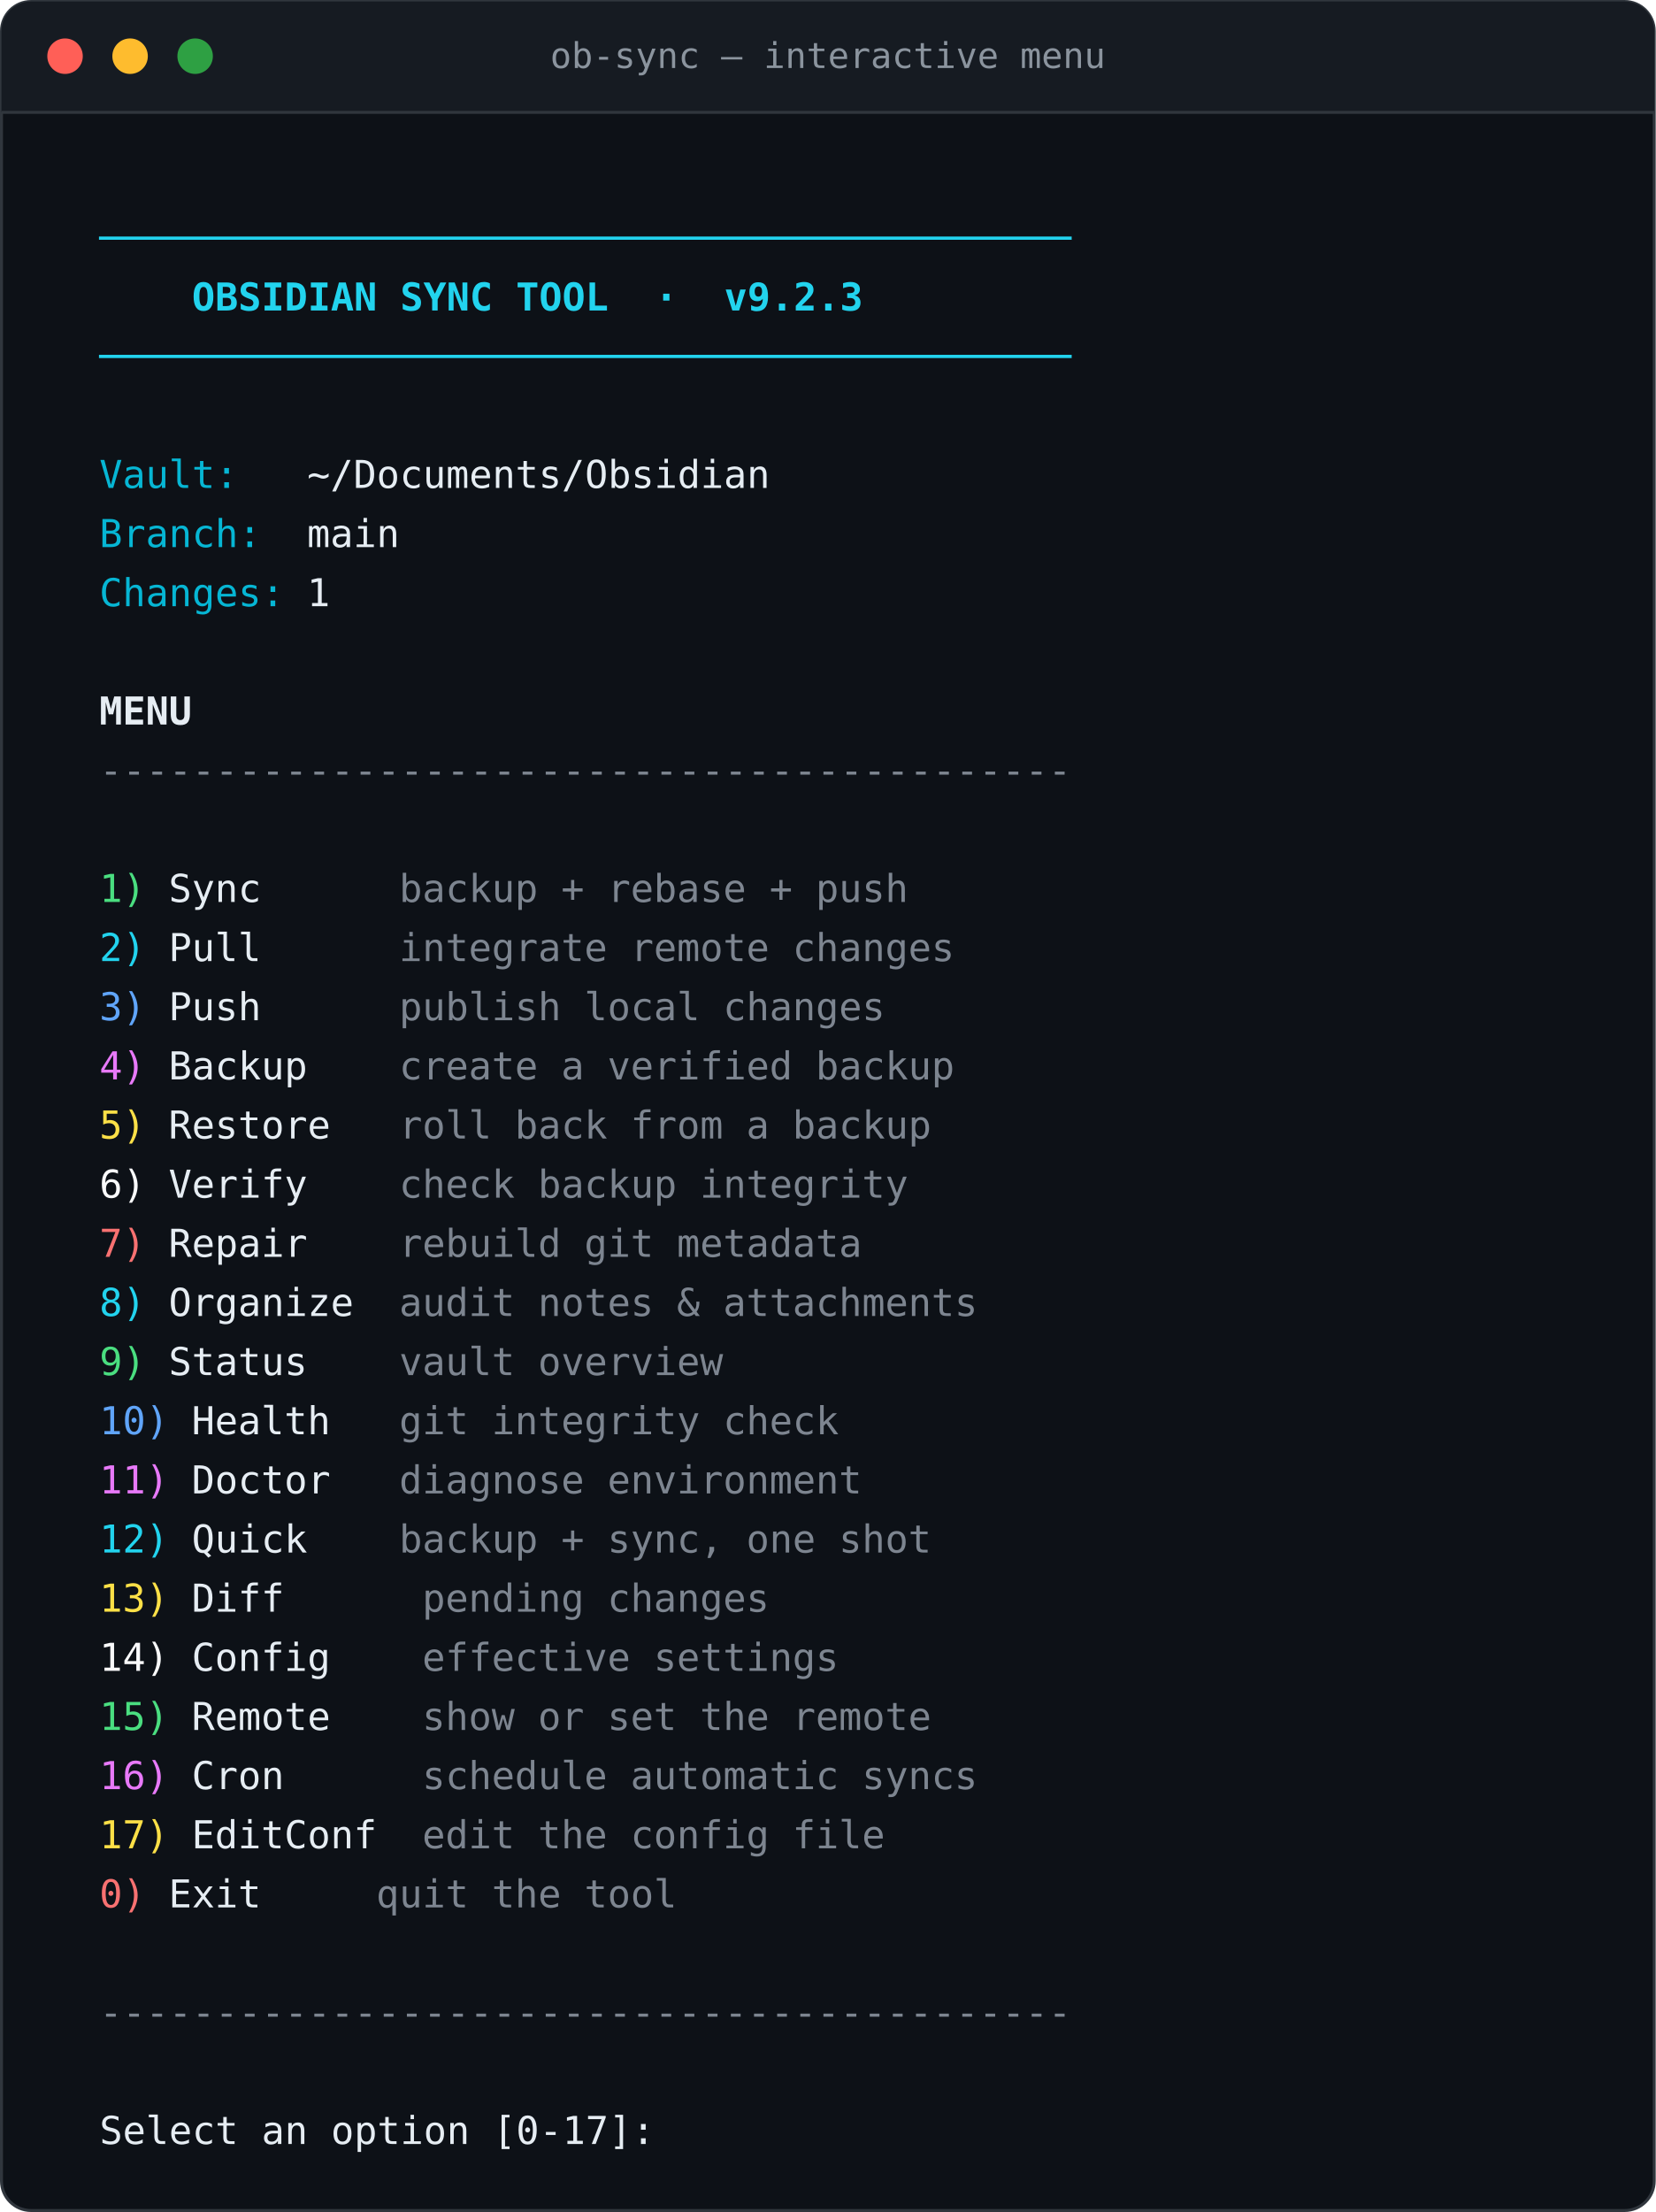
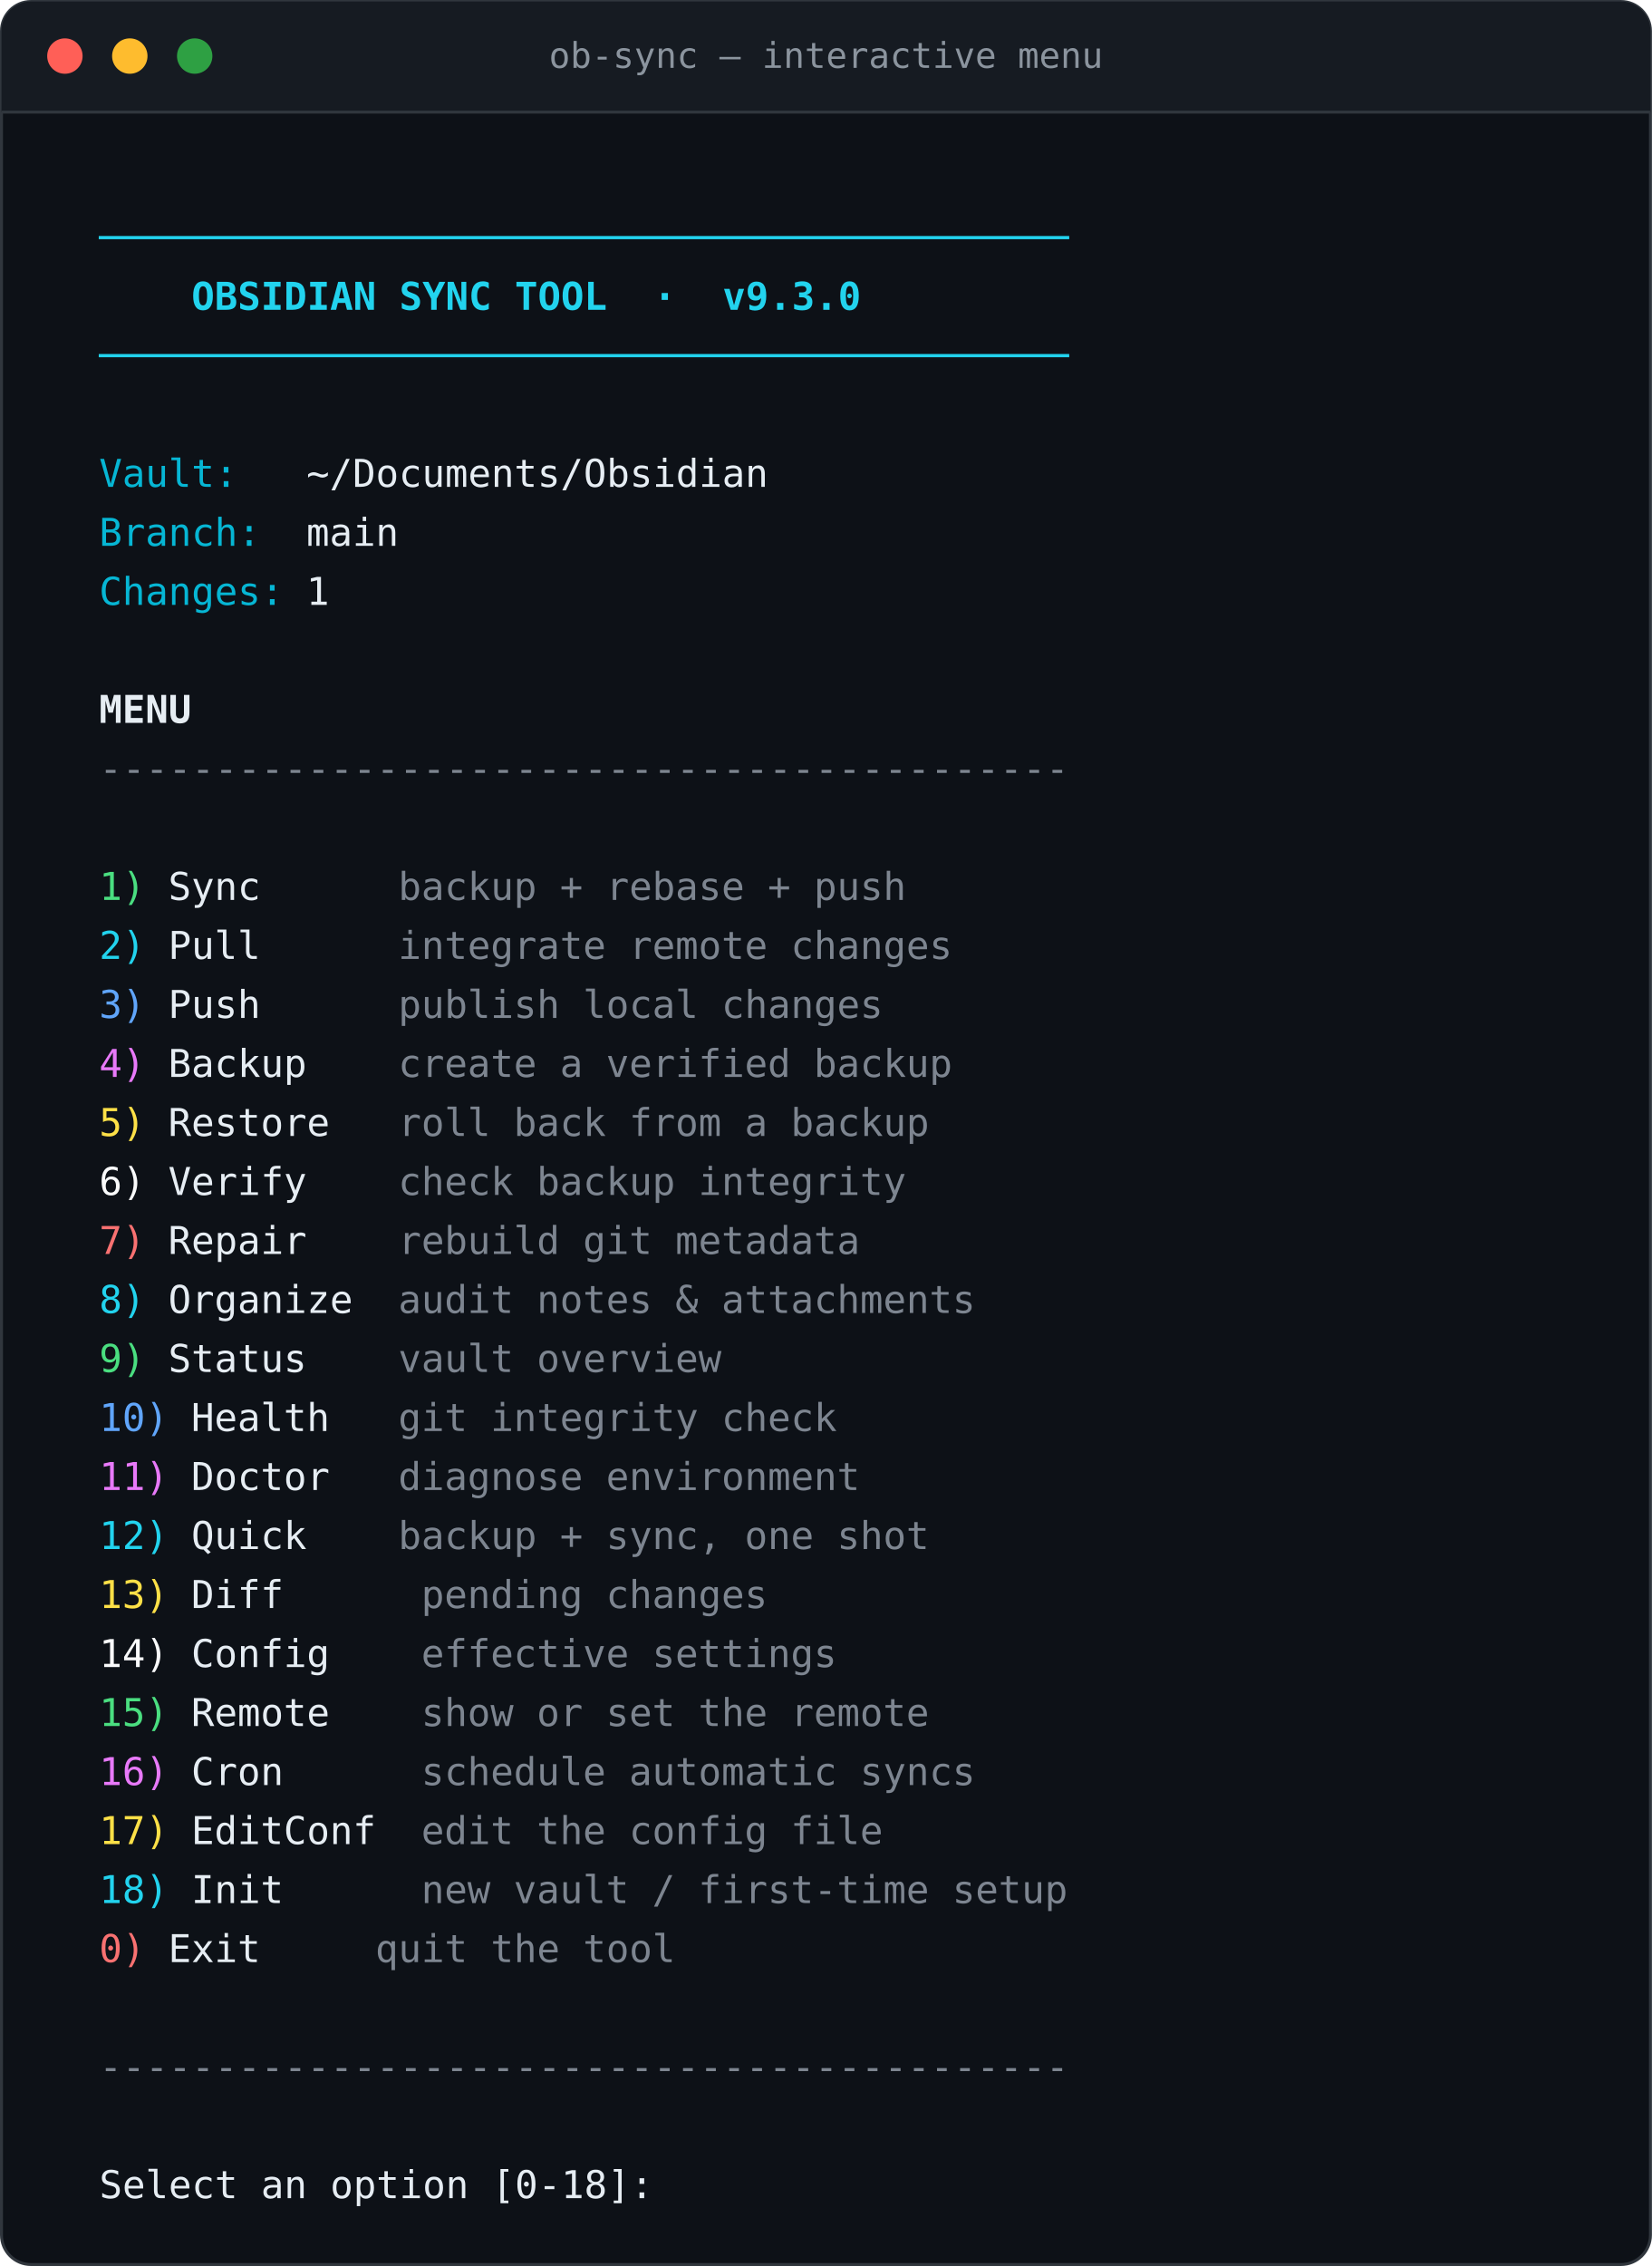
- <svg xmlns="http://www.w3.org/2000/svg" width="560" height="748" viewBox="0 0 560 748" font-family="ui-monospace, 'SFMono-Regular', 'JetBrains Mono', Menlo, Consolas, monospace" font-size="13">
-   <rect x="0.5" y="0.5" width="559" height="747" rx="10" fill="#0d1117" stroke="#30363d" />
+ <svg xmlns="http://www.w3.org/2000/svg" width="560" height="768" viewBox="0 0 560 768" font-family="ui-monospace, 'SFMono-Regular', 'JetBrains Mono', Menlo, Consolas, monospace" font-size="13">
+   <rect x="0.5" y="0.5" width="559" height="767" rx="10" fill="#0d1117" stroke="#30363d" />
  <path d="M0.5,10.5 a10,10 0 0 1 10,-10 h539 a10,10 0 0 1 10,10 v27.5 h-559 z" fill="#161b22" />
  <line x1="0.5" y1="38" x2="559.5" y2="38" stroke="#30363d" />
  <circle cx="22" cy="19.0" r="6" fill="#ff5f57" />
  <circle cx="44" cy="19.0" r="6" fill="#febc2e" />
  <circle cx="66" cy="19.0" r="6" fill="#2ea043" />
  <text x="280.0" y="23.0" text-anchor="middle" fill="#8b949e" font-size="12">ob-sync — interactive menu</text>
  <text x="18.0" y="85" fill="#e6edf3" font-weight="400" xml:space="preserve">  </text>
  <text x="33.6" y="85" fill="#22d3ee" font-weight="600" xml:space="preserve">──────────────────────────────────────────</text>
  <text x="18.0" y="105" fill="#e6edf3" font-weight="400" xml:space="preserve">  </text>
-   <text x="33.6" y="105" fill="#22d3ee" font-weight="600" xml:space="preserve">    OBSIDIAN SYNC TOOL  ·  v9.2.3</text>
+   <text x="33.6" y="105" fill="#22d3ee" font-weight="600" xml:space="preserve">    OBSIDIAN SYNC TOOL  ·  v9.3.0</text>
  <text x="18.0" y="125" fill="#e6edf3" font-weight="400" xml:space="preserve">  </text>
  <text x="33.6" y="125" fill="#22d3ee" font-weight="600" xml:space="preserve">──────────────────────────────────────────</text>
  <text x="18.0" y="165" fill="#e6edf3" font-weight="400" xml:space="preserve">  </text>
  <text x="33.6" y="165" fill="#06b6d4" font-weight="400" xml:space="preserve">Vault:</text>
  <text x="80.4" y="165" fill="#e6edf3" font-weight="400" xml:space="preserve">   ~/Documents/Obsidian</text>
  <text x="18.0" y="185" fill="#e6edf3" font-weight="400" xml:space="preserve">  </text>
  <text x="33.6" y="185" fill="#06b6d4" font-weight="400" xml:space="preserve">Branch:</text>
  <text x="88.2" y="185" fill="#e6edf3" font-weight="400" xml:space="preserve">  main</text>
  <text x="18.0" y="205" fill="#e6edf3" font-weight="400" xml:space="preserve">  </text>
  <text x="33.6" y="205" fill="#06b6d4" font-weight="400" xml:space="preserve">Changes:</text>
  <text x="96.0" y="205" fill="#e6edf3" font-weight="400" xml:space="preserve"> 1</text>
  <text x="18.0" y="245" fill="#e6edf3" font-weight="400" xml:space="preserve">  </text>
  <text x="33.6" y="245" fill="#e6edf3" font-weight="600" xml:space="preserve">MENU</text>
  <text x="18.0" y="265" fill="#e6edf3" font-weight="400" xml:space="preserve">  </text>
  <text x="33.6" y="265" fill="#7d8590" font-weight="400" xml:space="preserve">------------------------------------------</text>
  <text x="18.0" y="305" fill="#e6edf3" font-weight="400" xml:space="preserve">  </text>
  <text x="33.6" y="305" fill="#4ade80" font-weight="400" xml:space="preserve">1)</text>
  <text x="49.2" y="305" fill="#e6edf3" font-weight="400" xml:space="preserve"> Sync      </text>
  <text x="135.0" y="305" fill="#7d8590" font-weight="400" xml:space="preserve">backup + rebase + push</text>
  <text x="18.0" y="325" fill="#e6edf3" font-weight="400" xml:space="preserve">  </text>
  <text x="33.6" y="325" fill="#22d3ee" font-weight="400" xml:space="preserve">2)</text>
  <text x="49.2" y="325" fill="#e6edf3" font-weight="400" xml:space="preserve"> Pull      </text>
  <text x="135.0" y="325" fill="#7d8590" font-weight="400" xml:space="preserve">integrate remote changes</text>
  <text x="18.0" y="345" fill="#e6edf3" font-weight="400" xml:space="preserve">  </text>
  <text x="33.6" y="345" fill="#60a5fa" font-weight="400" xml:space="preserve">3)</text>
  <text x="49.2" y="345" fill="#e6edf3" font-weight="400" xml:space="preserve"> Push      </text>
  <text x="135.0" y="345" fill="#7d8590" font-weight="400" xml:space="preserve">publish local changes</text>
  <text x="18.0" y="365" fill="#e6edf3" font-weight="400" xml:space="preserve">  </text>
  <text x="33.6" y="365" fill="#e879f9" font-weight="400" xml:space="preserve">4)</text>
  <text x="49.2" y="365" fill="#e6edf3" font-weight="400" xml:space="preserve"> Backup    </text>
  <text x="135.0" y="365" fill="#7d8590" font-weight="400" xml:space="preserve">create a verified backup</text>
  <text x="18.0" y="385" fill="#e6edf3" font-weight="400" xml:space="preserve">  </text>
  <text x="33.6" y="385" fill="#fde047" font-weight="400" xml:space="preserve">5)</text>
  <text x="49.2" y="385" fill="#e6edf3" font-weight="400" xml:space="preserve"> Restore   </text>
  <text x="135.0" y="385" fill="#7d8590" font-weight="400" xml:space="preserve">roll back from a backup</text>
  <text x="18.0" y="405" fill="#e6edf3" font-weight="400" xml:space="preserve">  </text>
  <text x="33.6" y="405" fill="#f9fafb" font-weight="400" xml:space="preserve">6)</text>
  <text x="49.2" y="405" fill="#e6edf3" font-weight="400" xml:space="preserve"> Verify    </text>
  <text x="135.0" y="405" fill="#7d8590" font-weight="400" xml:space="preserve">check backup integrity</text>
  <text x="18.0" y="425" fill="#e6edf3" font-weight="400" xml:space="preserve">  </text>
  <text x="33.6" y="425" fill="#f87171" font-weight="400" xml:space="preserve">7)</text>
  <text x="49.2" y="425" fill="#e6edf3" font-weight="400" xml:space="preserve"> Repair    </text>
  <text x="135.0" y="425" fill="#7d8590" font-weight="400" xml:space="preserve">rebuild git metadata</text>
  <text x="18.0" y="445" fill="#e6edf3" font-weight="400" xml:space="preserve">  </text>
  <text x="33.6" y="445" fill="#22d3ee" font-weight="400" xml:space="preserve">8)</text>
  <text x="49.2" y="445" fill="#e6edf3" font-weight="400" xml:space="preserve"> Organize  </text>
  <text x="135.0" y="445" fill="#7d8590" font-weight="400" xml:space="preserve">audit notes &amp; attachments</text>
  <text x="18.0" y="465" fill="#e6edf3" font-weight="400" xml:space="preserve">  </text>
  <text x="33.6" y="465" fill="#4ade80" font-weight="400" xml:space="preserve">9)</text>
  <text x="49.2" y="465" fill="#e6edf3" font-weight="400" xml:space="preserve"> Status    </text>
  <text x="135.0" y="465" fill="#7d8590" font-weight="400" xml:space="preserve">vault overview</text>
  <text x="18.0" y="485" fill="#e6edf3" font-weight="400" xml:space="preserve">  </text>
  <text x="33.6" y="485" fill="#60a5fa" font-weight="400" xml:space="preserve">10)</text>
  <text x="57.0" y="485" fill="#e6edf3" font-weight="400" xml:space="preserve"> Health   </text>
  <text x="135.0" y="485" fill="#7d8590" font-weight="400" xml:space="preserve">git integrity check</text>
  <text x="18.0" y="505" fill="#e6edf3" font-weight="400" xml:space="preserve">  </text>
  <text x="33.6" y="505" fill="#e879f9" font-weight="400" xml:space="preserve">11)</text>
  <text x="57.0" y="505" fill="#e6edf3" font-weight="400" xml:space="preserve"> Doctor   </text>
  <text x="135.0" y="505" fill="#7d8590" font-weight="400" xml:space="preserve">diagnose environment</text>
  <text x="18.0" y="525" fill="#e6edf3" font-weight="400" xml:space="preserve">  </text>
  <text x="33.6" y="525" fill="#22d3ee" font-weight="400" xml:space="preserve">12)</text>
  <text x="57.0" y="525" fill="#e6edf3" font-weight="400" xml:space="preserve"> Quick    </text>
  <text x="135.0" y="525" fill="#7d8590" font-weight="400" xml:space="preserve">backup + sync, one shot</text>
  <text x="18.0" y="545" fill="#e6edf3" font-weight="400" xml:space="preserve">  </text>
  <text x="33.6" y="545" fill="#fde047" font-weight="400" xml:space="preserve">13)</text>
  <text x="57.0" y="545" fill="#e6edf3" font-weight="400" xml:space="preserve"> Diff      </text>
  <text x="142.8" y="545" fill="#7d8590" font-weight="400" xml:space="preserve">pending changes</text>
  <text x="18.0" y="565" fill="#e6edf3" font-weight="400" xml:space="preserve">  </text>
  <text x="33.6" y="565" fill="#f9fafb" font-weight="400" xml:space="preserve">14)</text>
  <text x="57.0" y="565" fill="#e6edf3" font-weight="400" xml:space="preserve"> Config    </text>
  <text x="142.8" y="565" fill="#7d8590" font-weight="400" xml:space="preserve">effective settings</text>
  <text x="18.0" y="585" fill="#e6edf3" font-weight="400" xml:space="preserve">  </text>
  <text x="33.6" y="585" fill="#4ade80" font-weight="400" xml:space="preserve">15)</text>
  <text x="57.0" y="585" fill="#e6edf3" font-weight="400" xml:space="preserve"> Remote    </text>
  <text x="142.8" y="585" fill="#7d8590" font-weight="400" xml:space="preserve">show or set the remote</text>
  <text x="18.0" y="605" fill="#e6edf3" font-weight="400" xml:space="preserve">  </text>
  <text x="33.6" y="605" fill="#e879f9" font-weight="400" xml:space="preserve">16)</text>
  <text x="57.0" y="605" fill="#e6edf3" font-weight="400" xml:space="preserve"> Cron      </text>
  <text x="142.8" y="605" fill="#7d8590" font-weight="400" xml:space="preserve">schedule automatic syncs</text>
  <text x="18.0" y="625" fill="#e6edf3" font-weight="400" xml:space="preserve">  </text>
  <text x="33.6" y="625" fill="#fde047" font-weight="400" xml:space="preserve">17)</text>
  <text x="57.0" y="625" fill="#e6edf3" font-weight="400" xml:space="preserve"> EditConf  </text>
  <text x="142.8" y="625" fill="#7d8590" font-weight="400" xml:space="preserve">edit the config file</text>
  <text x="18.0" y="645" fill="#e6edf3" font-weight="400" xml:space="preserve">  </text>
-   <text x="33.6" y="645" fill="#f87171" font-weight="400" xml:space="preserve">0)</text>
-   <text x="49.2" y="645" fill="#e6edf3" font-weight="400" xml:space="preserve"> Exit     </text>
-   <text x="127.2" y="645" fill="#7d8590" font-weight="400" xml:space="preserve">quit the tool</text>
-   <text x="18.0" y="685" fill="#e6edf3" font-weight="400" xml:space="preserve">  </text>
-   <text x="33.6" y="685" fill="#7d8590" font-weight="400" xml:space="preserve">------------------------------------------</text>
-   <text x="18.0" y="725" fill="#e6edf3" font-weight="400" xml:space="preserve">  Select an option [0-17]: </text>
+   <text x="33.6" y="645" fill="#22d3ee" font-weight="400" xml:space="preserve">18)</text>
+   <text x="57.0" y="645" fill="#e6edf3" font-weight="400" xml:space="preserve"> Init      </text>
+   <text x="142.8" y="645" fill="#7d8590" font-weight="400" xml:space="preserve">new vault / first-time setup</text>
+   <text x="18.0" y="665" fill="#e6edf3" font-weight="400" xml:space="preserve">  </text>
+   <text x="33.6" y="665" fill="#f87171" font-weight="400" xml:space="preserve">0)</text>
+   <text x="49.2" y="665" fill="#e6edf3" font-weight="400" xml:space="preserve"> Exit     </text>
+   <text x="127.2" y="665" fill="#7d8590" font-weight="400" xml:space="preserve">quit the tool</text>
+   <text x="18.0" y="705" fill="#e6edf3" font-weight="400" xml:space="preserve">  </text>
+   <text x="33.6" y="705" fill="#7d8590" font-weight="400" xml:space="preserve">------------------------------------------</text>
+   <text x="18.0" y="745" fill="#e6edf3" font-weight="400" xml:space="preserve">  Select an option [0-18]: </text>
</svg>
